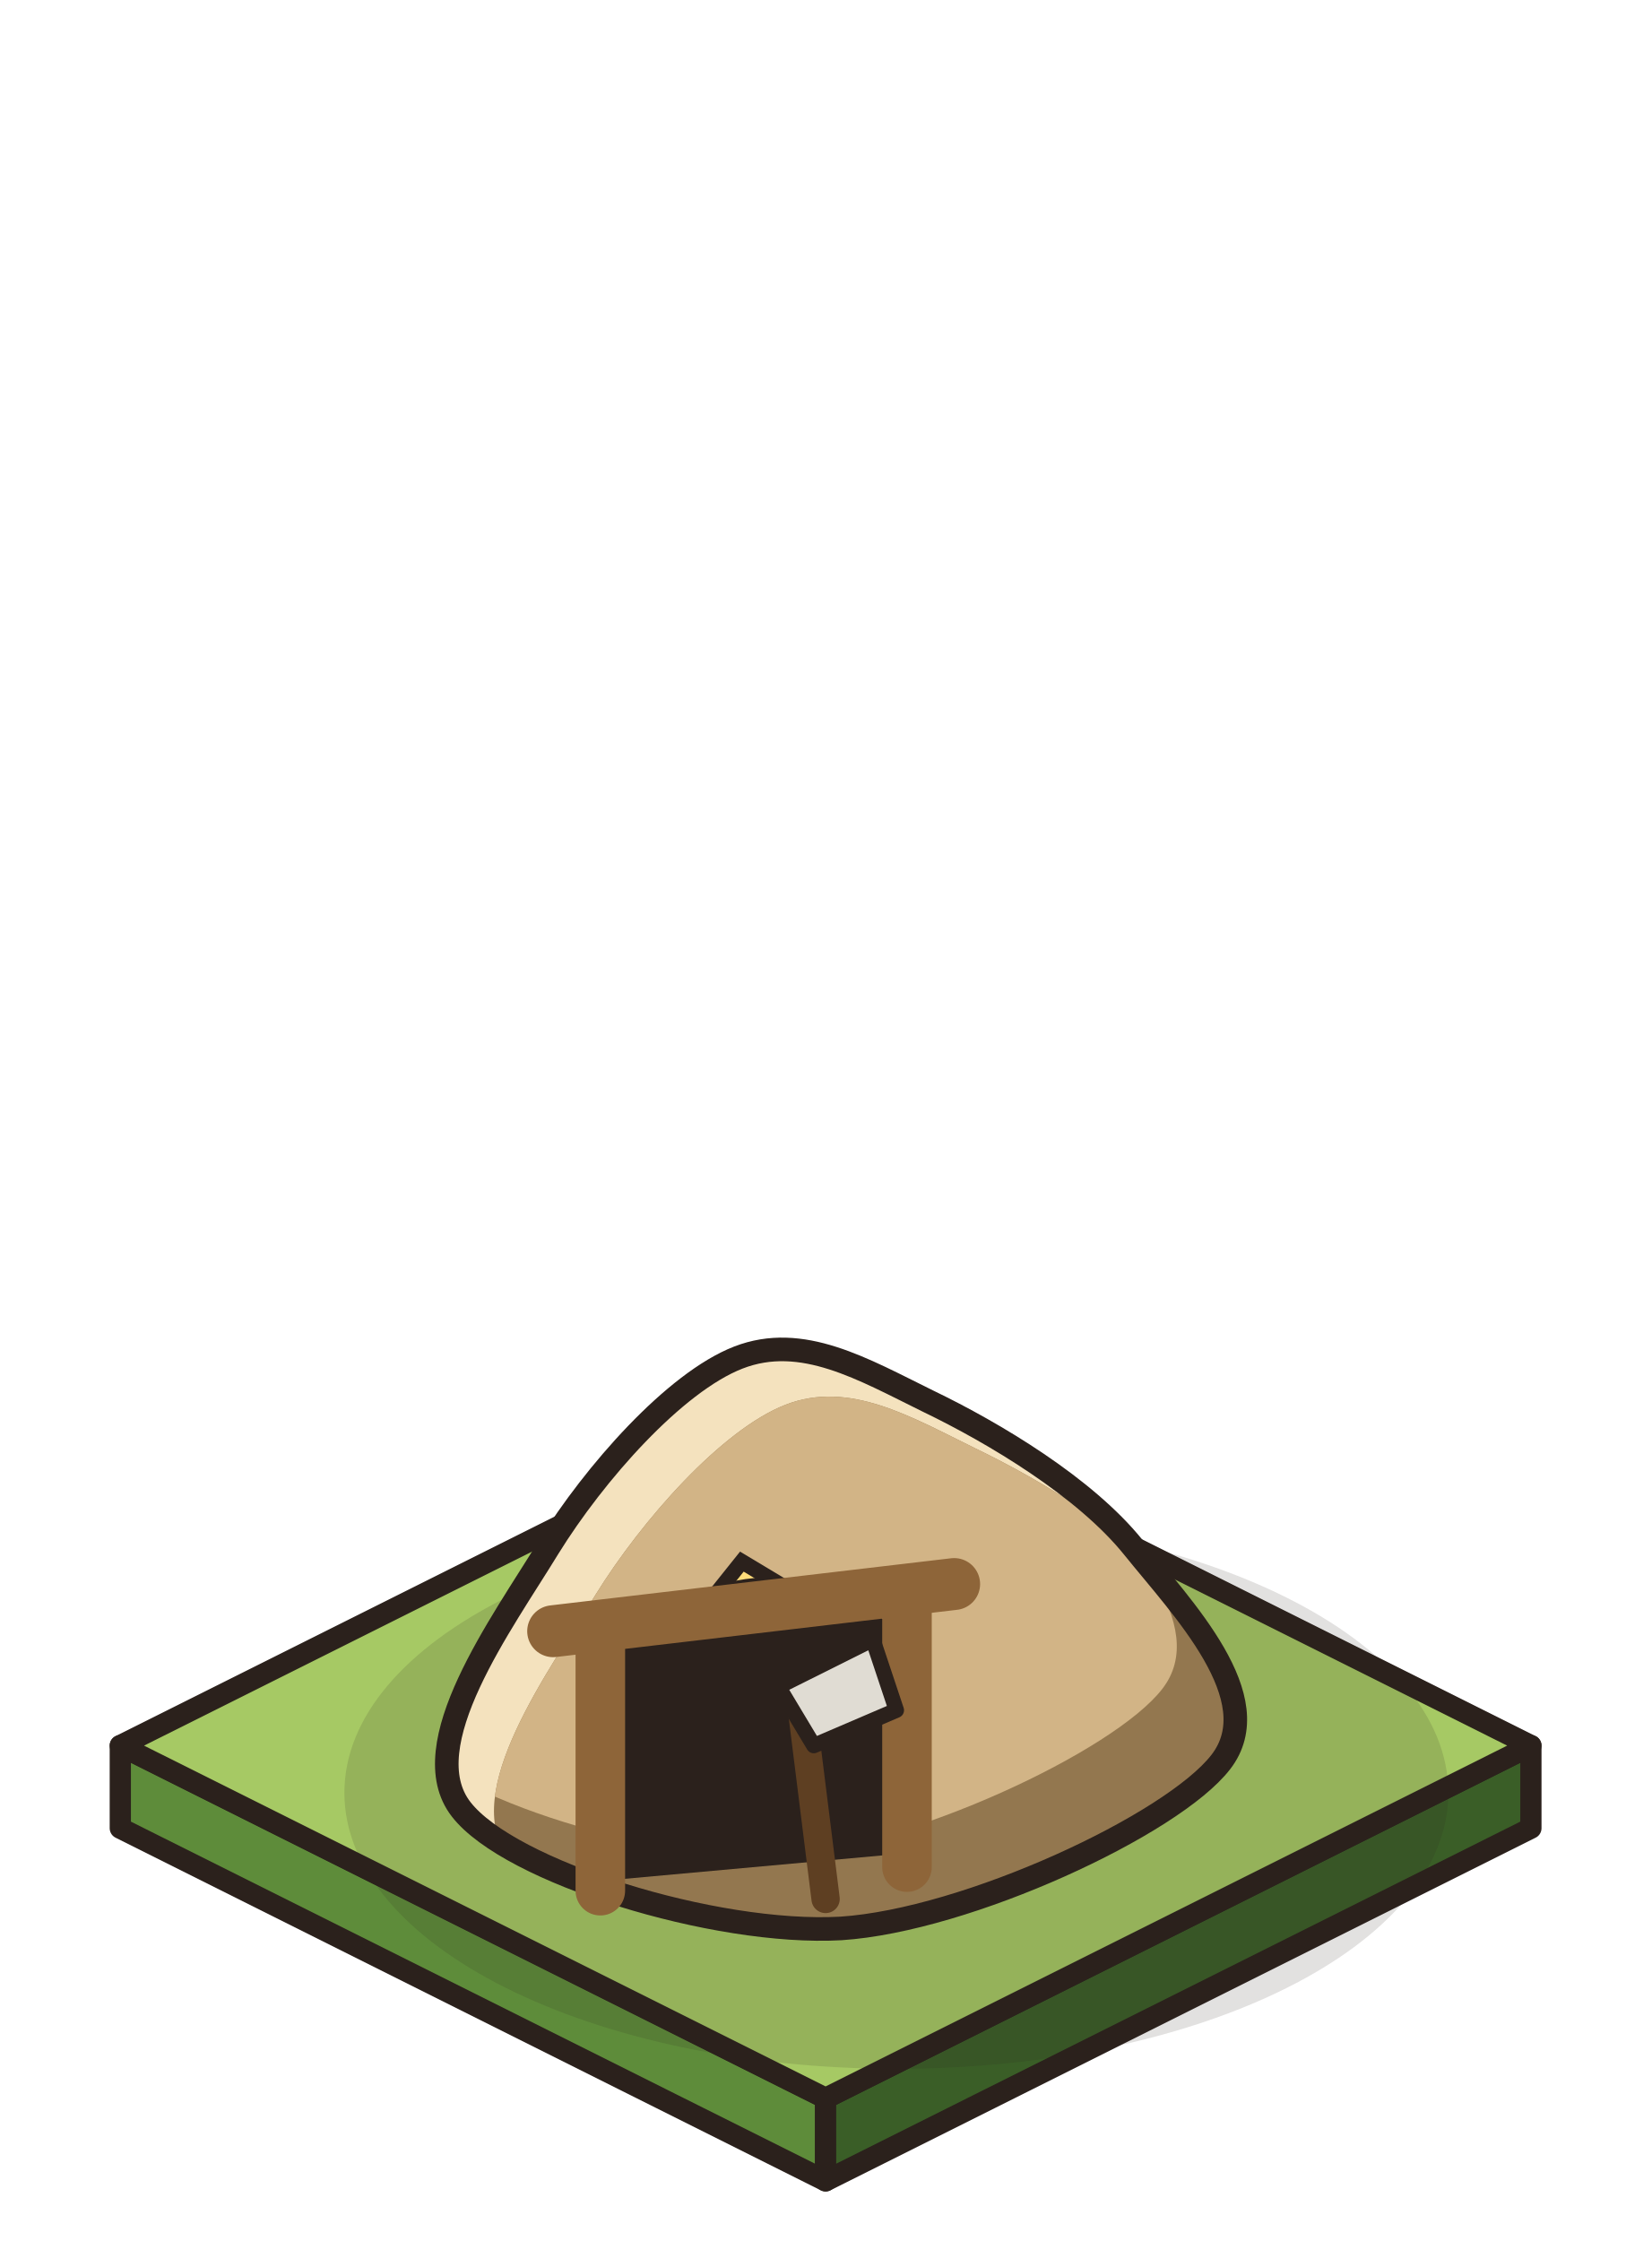
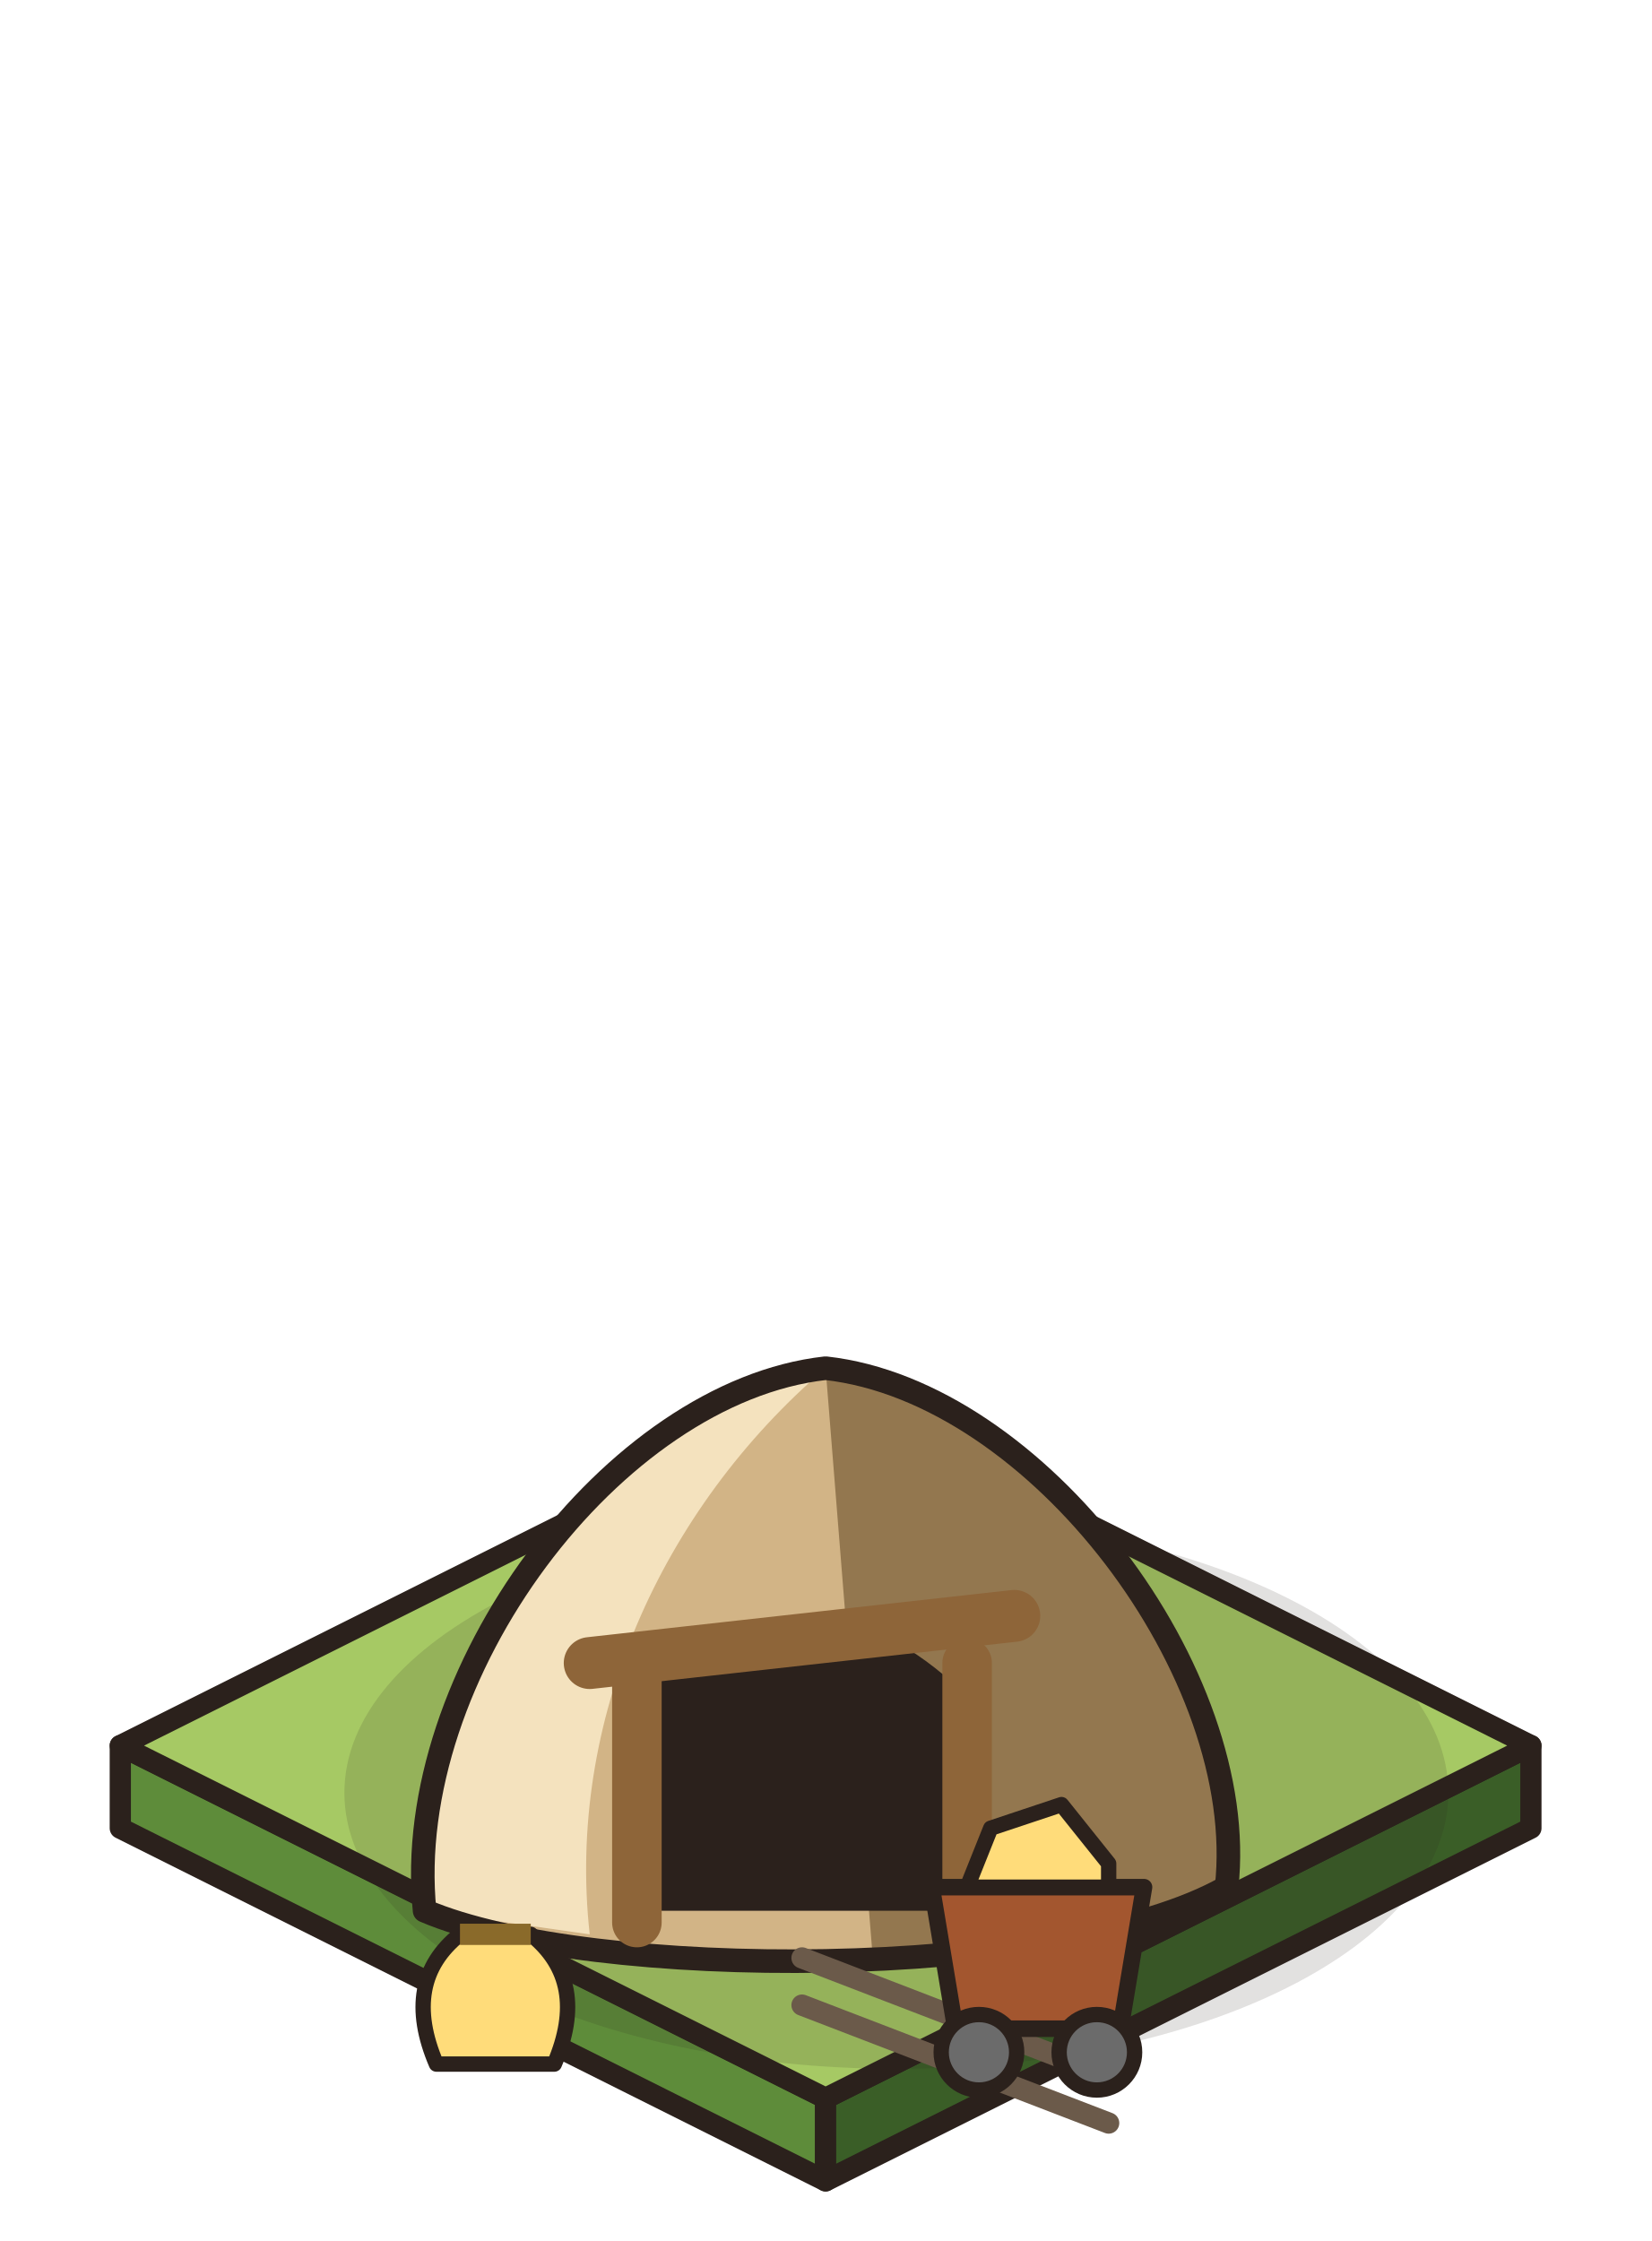
<svg xmlns="http://www.w3.org/2000/svg" viewBox="-70 -122 140 190" width="280" height="380">
  <path d="M-59.8 26L0 55.9L0 62.9L-59.8 33Z" fill="#5E8C3A" stroke="#2B211C" stroke-width="1.8" stroke-linejoin="round" />
  <path d="M59.8 26L0 55.9L0 62.9L59.8 33Z" fill="#3A5E27" stroke="#2B211C" stroke-width="1.8" stroke-linejoin="round" />
  <path d="M0 -3.9L59.8 26L0 55.9L-59.8 26Z" fill="#A6C964" stroke="#2B211C" stroke-width="1.8" stroke-linejoin="round" />
  <ellipse cx="6" cy="30" rx="46.8" ry="23.4" fill="#2B211C" opacity="0.14" />
-   <defs>
-     <path id="gold-mine-1-0" d="M-30.9 31.4C-35.1 26 -27.4 15.6 -23.5 9.2C-19.6 2.9 -12.8 -4.8 -7.4 -6.9C-2 -9 3.2 -5.9 8.7 -3.2C14.3 -0.5 22 4.1 26.1 9.2C30.2 14.3 37.7 22 33.5 27.4C29.4 32.7 12 40.8 1.3 41.5C-9.4 42.1 -26.8 36.7 -30.9 31.4Z" />
-     <clipPath id="gold-mine-1-1">
-       <use href="#gold-mine-1-0" />
-     </clipPath>
-     <clipPath id="gold-mine-1-2">
-       <use href="#gold-mine-1-0" transform="translate(4 4)" />
-     </clipPath>
-   </defs>
-   <g clip-path="url(#gold-mine-1-1)">
-     <use href="#gold-mine-1-0" fill="#F4E2BE" />
-     <use href="#gold-mine-1-0" fill="#93774F" transform="translate(4 4)" />
-     <g clip-path="url(#gold-mine-1-2)">
-       <use href="#gold-mine-1-0" fill="#D2B486" transform="translate(-4.96 -6.2)" />
+   <path d="M-34 40C-36 20 -18 -4 0 -6C18 -4 36 20 34 38C20 46 -20 46 -34 40Z" fill="#D2B486" />
+   <path d="M0 -6C18 -4 36 20 34 38C24 43 10 44 4 44Z" fill="#93774F" />
+   <path d="M-34 40C-36 20 -18 -4 0 -6C-14 6 -22 24 -20 42Z" fill="#F4E2BE" />
+   <path d="M-34 40C-36 20 -18 -4 0 -6C18 -4 36 20 34 38C20 46 -20 46 -34 40Z" fill="none" stroke="#2B211C" stroke-width="2" stroke-linejoin="round" />
+   <path d="M-14 40L-14 20Q-2 10 10 20L10 40Z" fill="#2B211C" />
+   <path d="M-16 41L-16 19M12 41L12 19" fill="none" stroke="#8E6539" stroke-width="4.2" stroke-linecap="round" />
+   <path d="M-20 19L16 15" fill="none" stroke="#8E6539" stroke-width="4.4" stroke-linecap="round" />
+   <path d="M-2 44L24 54M-2 48L24 58" fill="none" stroke="#6B5A4A" stroke-width="1.8" stroke-linecap="round" />
+   <g class="anim-cart">
+     <g transform="translate(18 47)">
+       <path d="M-9 -9L9 -9L7 3L-7 3Z" fill="#A3562F" stroke="#2B211C" stroke-width="1.4" stroke-linejoin="round" />
+       <path d="M-6 -9L-4 -14L2 -16L6 -11L6 -9Z" fill="#FFDC7A" stroke="#2B211C" stroke-width="1.3" stroke-linejoin="round" />
+       <circle cx="-5" cy="5" r="3.2" fill="#6B6B6B" stroke="#2B211C" stroke-width="1.3" />
+       <circle cx="5" cy="5" r="3.2" fill="#6B6B6B" stroke="#2B211C" stroke-width="1.3" />
    </g>
  </g>
-   <use href="#gold-mine-1-0" fill="none" stroke="#2B211C" stroke-width="2" stroke-linejoin="round" />
-   <path d="M-11.1 15.4l4-5l5 3l-1 5l-6 1z" fill="#FFDC7A" stroke="#2B211C" stroke-width="1.3" />
-   <path d="M-17.1 37.3L-17.1 17.3Q-6.1 7.3 4.9 15.3L4.9 35.3Z" fill="#2B211C" />
-   <path d="M-19.1 38.3L-19.1 16.3M6.9 36.3L6.9 14.3" fill="none" stroke="#8E6539" stroke-width="4.2" stroke-linecap="round" stroke-linejoin="round" />
-   <path d="M-23.1 16.3L10.9 12.3" fill="none" stroke="#8E6539" stroke-width="4.4" stroke-linecap="round" stroke-linejoin="round" />
-   <path d="M0 39l-2 -16" fill="none" stroke="#5E3F22" stroke-width="2.4" stroke-linecap="round" stroke-linejoin="round" />
-   <path d="M-4 21l8 -4l2 6l-7 3z" fill="#E0DCD3" stroke="#2B211C" stroke-width="1.3" stroke-linejoin="round" />
+   <g transform="translate(-28 48)">
+     <path d="M-5 5Q-8 -2 -3 -6L3 -6Q8 -2 5 5Z" fill="#FFDC7A" stroke="#2B211C" stroke-width="1.3" stroke-linejoin="round" />
+     <path d="M-3 -6L3 -6" fill="none" stroke="#8A6A2A" stroke-width="1.8" />
+   </g>
</svg>
